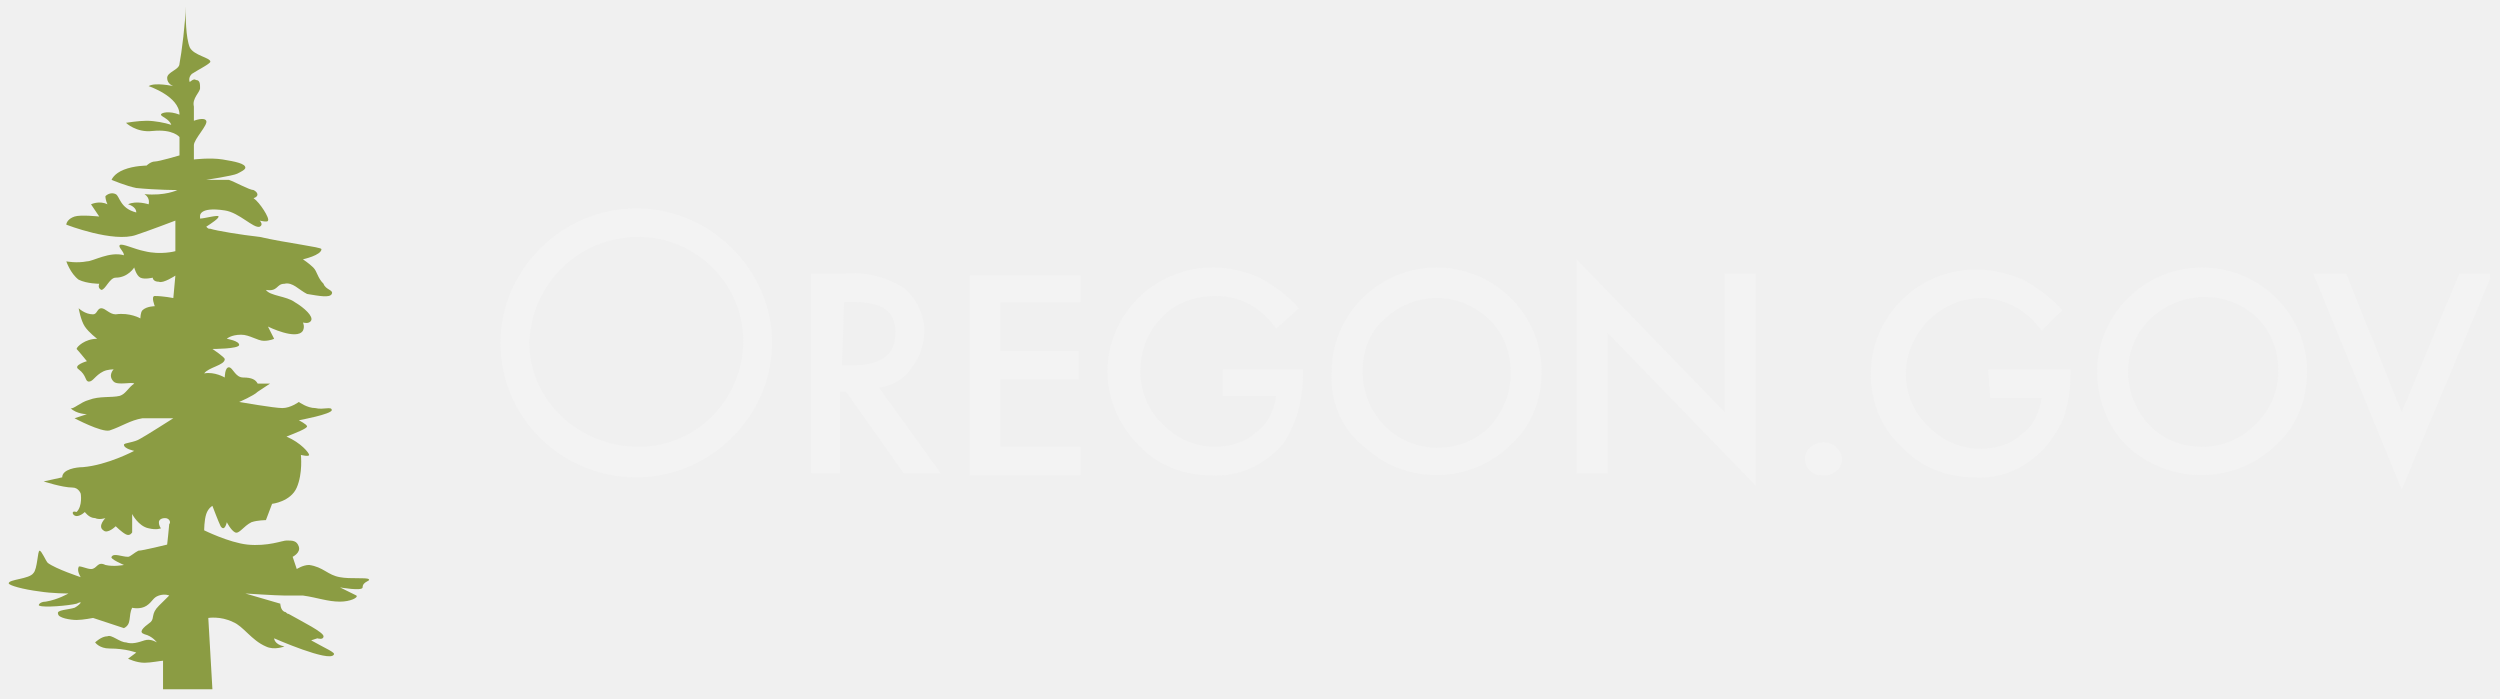
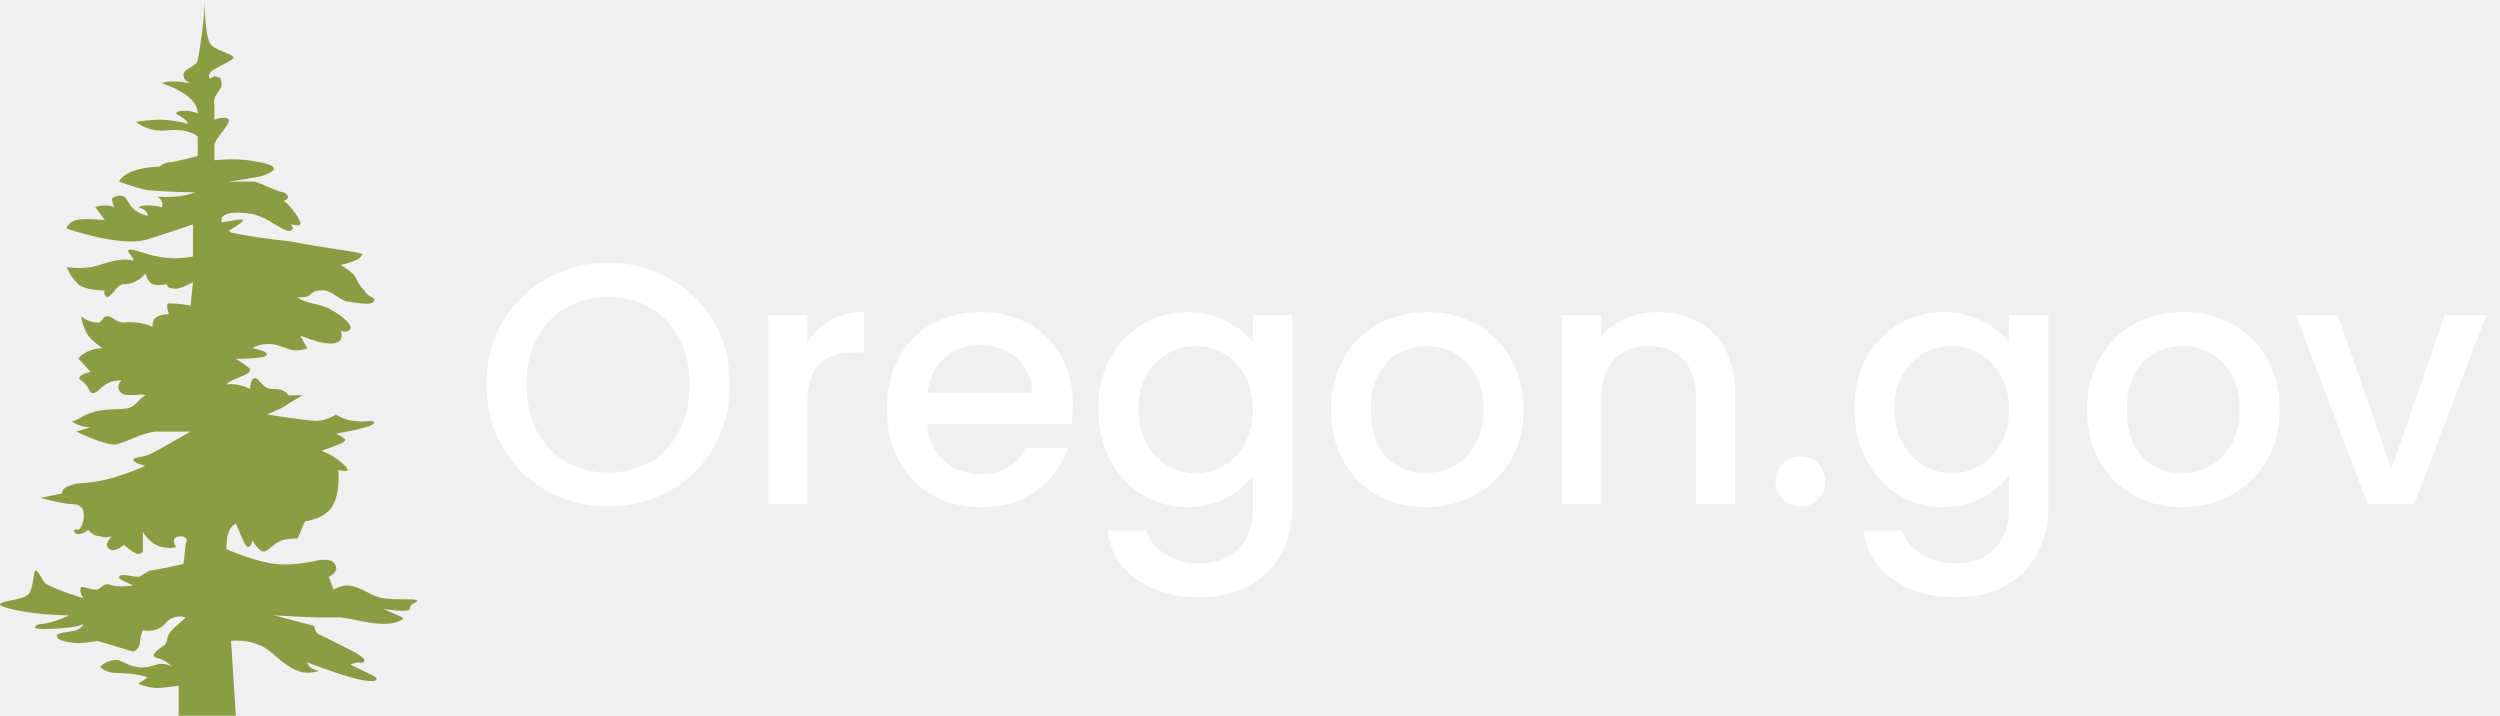
- <svg xmlns="http://www.w3.org/2000/svg" width="254" height="71" viewBox="0 0 254 71" fill="none">
-   <g clip-path="url(#clip0_186_837)">
-     <path d="M50.848 34.835C50.848 27.383 57.119 21.172 64.645 21.172C72.171 21.172 78.442 27.383 78.442 34.835C78.442 42.288 72.171 48.499 64.645 48.499C57.119 48.499 50.848 42.495 50.848 34.835ZM53.774 34.835C53.774 40.632 58.792 45.393 64.854 45.393C70.916 45.393 75.516 40.425 75.516 34.628C75.516 28.832 70.707 24.07 64.854 24.07C58.792 24.07 53.983 28.832 53.774 34.835Z" fill="#F3F3F3" />
-     <path d="M89.311 39.39L95.582 48.084H91.819L85.966 39.804H85.339V48.084H82.412V27.797H85.966C88.056 27.59 90.147 28.21 91.819 29.246C93.074 30.281 93.91 31.937 93.91 33.593C93.91 34.835 93.492 36.284 92.656 37.319C92.028 38.355 90.774 39.183 89.311 39.39ZM85.548 37.112H86.593C89.52 37.112 90.983 36.077 90.983 33.8C90.983 31.523 89.52 30.695 86.802 30.695H85.757L85.548 37.112Z" fill="#F3F3F3" />
-     <path d="M109.8 30.695H101.647V35.664H109.591V38.562H101.647V45.394H109.8V48.292H98.512V28.004H109.8V30.695Z" fill="#F3F3F3" />
-     <path d="M124.015 37.527H132.377V38.148C132.377 39.597 132.168 40.839 131.75 42.288C131.332 43.323 130.914 44.358 130.287 45.187C128.405 47.257 125.897 48.499 122.97 48.292C120.252 48.292 117.535 47.257 115.653 45.187C113.772 43.323 112.518 40.632 112.518 37.734C112.518 31.937 117.326 27.176 123.179 27.176C123.179 27.176 123.179 27.176 123.388 27.176C124.852 27.176 126.524 27.59 127.987 28.211C129.451 29.039 130.914 30.074 131.959 31.316L129.66 33.386C128.196 31.316 126.106 30.074 123.597 30.074C121.507 30.074 119.416 30.695 117.953 32.351C116.49 33.8 115.862 35.871 115.862 37.734C115.862 39.804 116.699 41.874 118.371 43.323C119.625 44.566 121.507 45.394 123.388 45.394C124.852 45.394 126.524 44.98 127.569 43.944C128.824 43.116 129.451 41.667 129.66 40.218H124.224V37.527H124.015Z" fill="#F3F3F3" />
-     <path d="M135.302 37.734C135.302 35.043 136.347 32.351 138.438 30.281C140.528 28.211 143.246 27.176 145.963 27.176C151.817 27.176 156.625 31.937 156.625 37.734C156.625 40.632 155.58 43.323 153.489 45.187C149.517 49.12 143.037 49.327 138.856 45.601C136.347 43.737 135.093 40.839 135.302 37.734ZM138.438 37.734C138.438 39.804 139.274 41.874 140.737 43.323C143.664 46.222 148.472 46.222 151.399 43.323C152.653 41.874 153.489 40.011 153.489 37.941C153.489 35.871 152.862 34.008 151.399 32.558C149.935 31.109 148.054 30.281 145.963 30.281C143.873 30.281 141.991 31.109 140.528 32.558C139.065 33.8 138.438 35.871 138.438 37.734Z" fill="#F3F3F3" />
-     <path d="M160.182 48.085V26.348L175.233 41.874V27.797H178.369V49.327L163.317 33.8V48.085H160.182Z" fill="#F3F3F3" />
-     <path d="M183.387 46.636C183.387 46.222 183.596 45.601 184.014 45.394C184.641 44.773 185.895 44.773 186.522 45.394C186.941 45.808 187.15 46.222 187.15 46.636C187.15 47.05 186.941 47.671 186.522 47.878C186.104 48.292 185.686 48.292 185.059 48.292C184.223 48.292 183.387 47.671 183.387 46.636Z" fill="#F3F3F3" />
-     <path d="M201.994 37.527H210.356V38.148C210.356 39.597 210.147 40.839 209.729 42.288C209.311 43.323 208.684 44.358 207.847 45.394C205.966 47.464 203.457 48.706 200.531 48.499C197.813 48.499 195.095 47.464 193.214 45.394C191.123 43.53 190.078 40.839 190.078 37.941C190.078 32.144 194.886 27.383 200.74 27.383C200.74 27.383 200.74 27.383 200.949 27.383C202.412 27.383 204.085 27.797 205.548 28.418C207.011 29.246 208.475 30.281 209.52 31.523L207.429 33.593C205.966 31.523 203.666 30.281 201.367 30.281C199.276 30.281 197.395 31.109 195.932 32.558C194.468 34.008 193.632 36.078 193.632 37.941C193.632 40.011 194.468 42.081 196.141 43.53C197.395 44.773 199.276 45.601 201.158 45.601C202.621 45.601 204.294 45.187 205.339 44.151C206.593 43.323 207.22 41.874 207.429 40.425H202.203L201.994 37.527Z" fill="#F3F3F3" />
-     <path d="M213.072 37.734C213.072 35.043 214.118 32.351 216.208 30.281C218.299 28.211 221.016 27.176 223.734 27.176C229.587 27.176 234.395 31.937 234.395 37.734C234.395 40.632 233.35 43.323 231.26 45.187C227.288 49.12 220.807 49.327 216.417 45.601C214.327 43.737 213.072 40.839 213.072 37.734ZM216.208 37.734C216.208 39.804 217.044 41.874 218.508 43.323C219.971 44.773 221.852 45.394 223.734 45.394C225.824 45.394 227.706 44.566 229.169 43.116C230.633 41.667 231.469 39.804 231.469 37.734C231.469 35.664 230.842 33.8 229.378 32.351C226.452 29.453 221.643 29.453 218.508 32.351C217.044 33.8 216.208 35.664 216.208 37.734Z" fill="#F3F3F3" />
-     <path d="M238.368 27.797L244.013 41.874L249.866 27.797H253.211L244.013 49.741L235.023 27.797H238.368Z" fill="#F3F3F3" />
-     <path d="M37.469 58.849C37.26 58.642 35.587 58.849 34.542 58.642C33.288 58.435 32.87 57.607 31.406 57.4C30.779 57.4 30.152 57.814 30.152 57.814L29.734 56.572C29.734 56.572 30.57 56.158 30.361 55.537C30.152 54.916 29.734 54.916 29.107 54.916C28.689 54.916 27.225 55.537 25.135 55.33C23.253 55.123 20.745 53.881 20.745 53.881C20.745 53.881 20.745 52.846 20.954 52.225C21.163 51.604 21.581 51.397 21.581 51.397C21.581 51.397 22.208 53.053 22.417 53.467C22.835 54.088 23.044 53.053 23.044 53.053C23.044 53.053 23.462 53.881 23.88 54.088C24.299 54.295 24.717 53.467 25.553 53.053C26.18 52.846 27.016 52.846 27.016 52.846L27.643 51.19C27.643 51.19 29.525 50.983 30.152 49.534C30.779 48.084 30.57 46.221 30.57 46.221C30.57 46.221 31.406 46.428 31.406 46.221C31.406 46.014 30.57 44.979 29.107 44.358C30.152 43.944 31.197 43.53 31.197 43.323C31.197 43.116 30.361 42.702 30.361 42.702C30.361 42.702 33.706 42.081 33.706 41.667C33.706 41.253 32.87 41.667 32.033 41.46C31.197 41.46 30.361 40.839 30.361 40.839C30.361 40.839 29.525 41.46 28.689 41.46C27.852 41.46 24.299 40.839 24.299 40.839C24.299 40.839 25.762 40.218 26.18 39.804L27.434 38.975H26.18C25.971 38.562 25.553 38.355 24.717 38.355C23.88 38.355 23.671 37.319 23.253 37.319C22.835 37.319 22.835 38.355 22.835 38.355C22.835 38.355 21.79 37.733 20.745 37.94C21.163 37.319 22.835 37.112 22.835 36.491C22.835 36.284 21.581 35.456 21.581 35.456C21.581 35.456 24.299 35.456 24.299 35.042C24.299 34.628 23.044 34.421 23.044 34.421C23.044 34.421 23.462 34.007 24.508 34.007C25.344 34.007 26.18 34.628 26.807 34.628C27.434 34.628 27.852 34.421 27.852 34.421L27.225 33.179C27.225 33.179 30.152 34.628 30.779 33.593C30.988 33.179 30.779 32.765 30.779 32.765C30.779 32.765 31.406 32.972 31.615 32.558C31.824 32.144 30.988 31.316 29.943 30.695C29.107 30.074 27.434 30.074 27.016 29.453C28.27 29.66 28.061 28.831 28.898 28.831C29.734 28.625 30.361 29.453 31.197 29.867C32.452 30.074 33.497 30.281 33.706 29.867C33.915 29.453 33.079 29.453 32.87 28.831C32.242 28.21 32.242 27.589 31.824 27.175C31.406 26.761 30.779 26.347 30.779 26.347C30.779 26.347 32.66 25.933 32.66 25.312C32.66 25.105 29.107 24.691 26.389 24.07C24.508 23.863 21.999 23.449 21.372 23.242C21.163 23.242 21.163 23.242 20.954 23.035C21.581 22.621 22.208 22.207 22.208 22C22.208 21.793 20.745 22.207 20.326 22.207C20.326 22 20.326 22 20.326 22C20.326 22 20.117 20.965 22.835 21.379C24.299 21.586 25.762 23.242 26.389 23.035C26.807 22.828 26.389 22.414 26.389 22.414C26.389 22.414 27.225 22.621 27.225 22.414C27.434 22.207 26.389 20.551 25.762 20.137C26.389 19.93 26.18 19.516 25.762 19.309C25.344 19.309 23.88 18.48 23.253 18.273H20.954C20.954 18.273 23.671 17.859 24.089 17.652C24.508 17.445 24.926 17.238 24.926 17.031C24.926 16.617 23.88 16.41 22.626 16.203C21.372 15.996 19.699 16.203 19.699 16.203C19.699 16.203 19.699 15.789 19.699 14.754C19.699 14.133 21.163 12.684 20.954 12.27C20.745 11.856 19.699 12.27 19.699 12.27C19.699 12.27 19.699 11.235 19.699 10.821C19.49 9.993 20.326 9.372 20.326 8.958C20.326 8.544 20.326 8.129 19.908 8.129C19.699 7.922 19.281 8.337 19.281 8.337C19.281 8.337 19.072 7.922 19.49 7.508C20.117 7.094 21.372 6.473 21.372 6.266C21.372 5.852 19.699 5.645 19.281 4.817C18.863 3.782 18.863 1.712 18.863 0.677C18.863 2.126 18.445 5.438 18.236 6.473C18.236 7.094 16.982 7.301 16.982 7.922C16.982 8.544 17.609 8.751 17.609 8.751C17.609 8.751 15.727 8.337 15.1 8.751C15.1 8.751 18.236 9.786 18.236 11.649C17.191 11.235 16.355 11.442 16.355 11.649C16.355 11.856 17.191 12.063 17.4 12.684C16.773 12.477 15.727 12.27 14.891 12.27C14.055 12.27 12.801 12.477 12.801 12.477C12.801 12.477 13.846 13.512 15.518 13.305C17.609 13.098 18.236 13.926 18.236 13.926V15.789C18.236 15.789 16.145 16.41 15.727 16.41C15.309 16.41 14.891 16.824 14.891 16.824C14.891 16.824 13.637 16.824 12.592 17.238C11.546 17.652 11.337 18.273 11.337 18.273C11.337 18.273 12.801 18.895 13.846 19.102C15.936 19.309 18.027 19.309 18.027 19.309C18.027 19.309 16.773 19.93 14.682 19.723C15.309 20.137 15.1 20.758 15.1 20.758C15.1 20.758 13.846 20.344 13.01 20.758C13.01 20.758 13.846 20.965 13.846 21.586C12.174 21.172 12.174 19.93 11.755 19.723C11.337 19.516 10.919 19.723 10.71 19.93C10.71 20.344 10.919 20.758 10.919 20.758C10.083 20.344 9.247 20.758 9.247 20.758L10.083 22C10.083 22 8.202 21.793 7.574 22C6.947 22.207 6.738 22.621 6.738 22.828C6.738 22.828 11.546 24.691 13.846 23.863C15.1 23.449 17.818 22.414 17.818 22.414V25.519C17.818 25.519 16.355 25.933 14.682 25.519C13.637 25.312 12.383 24.691 12.174 24.898C11.964 25.105 12.592 25.519 12.592 25.933C11.128 25.519 9.456 26.554 8.829 26.554C7.783 26.761 6.738 26.554 6.738 26.554C6.738 26.554 7.156 27.796 7.992 28.418C8.829 28.831 10.083 28.831 10.083 28.831C10.083 28.831 9.874 29.246 10.292 29.453C10.71 29.453 11.128 28.21 11.755 28.21C13.01 28.21 13.637 27.175 13.637 27.175C13.637 27.175 13.846 28.003 14.264 28.21C14.682 28.418 15.518 28.21 15.518 28.21C15.518 28.21 15.518 28.625 16.145 28.625C16.564 28.831 17.818 28.003 17.818 28.003L17.609 30.281C17.609 30.281 16.564 30.074 15.727 30.074C15.309 30.074 15.727 31.109 15.727 31.109C15.727 31.109 14.891 31.109 14.473 31.523C14.264 31.73 14.264 32.351 14.264 32.351C14.264 32.351 13.219 31.73 11.755 31.937C11.128 31.937 10.71 31.316 10.292 31.316C9.874 31.316 9.874 31.937 9.456 31.937C8.62 31.937 7.992 31.316 7.992 31.316C7.992 31.316 8.202 32.558 8.62 33.179C9.038 33.8 9.874 34.421 9.874 34.421C8.62 34.421 7.783 35.249 7.783 35.456C7.992 35.663 8.829 36.698 8.829 36.698C8.829 36.698 7.365 37.112 7.992 37.526C8.829 38.147 8.62 38.769 9.038 38.769C9.456 38.769 9.665 38.147 10.501 37.733C10.919 37.526 11.546 37.526 11.546 37.526C11.546 37.526 10.919 38.147 11.546 38.769C11.964 39.182 13.428 38.769 13.637 38.975C13.01 39.39 12.801 40.011 12.174 40.218C11.337 40.425 10.083 40.218 9.038 40.632C8.202 40.839 7.365 41.667 7.156 41.46C7.783 42.081 8.829 42.081 8.829 42.081L7.574 42.495C7.574 42.495 10.292 43.944 11.128 43.737C12.383 43.323 13.219 42.702 14.473 42.495C15.518 42.495 17.609 42.495 17.609 42.495C17.609 42.495 14.682 44.358 14.264 44.565C13.637 44.979 12.592 44.979 12.592 45.186C12.592 45.6 13.637 45.807 13.637 45.807C13.637 45.807 10.919 47.256 8.411 47.463C7.783 47.463 6.32 47.67 6.32 48.498L4.439 48.913C4.439 48.913 6.32 49.534 7.365 49.534C7.992 49.534 8.202 50.155 8.202 50.155C8.202 50.155 8.411 51.397 7.783 52.018C7.156 51.811 7.365 52.432 7.783 52.432C8.202 52.432 8.62 52.018 8.62 52.018C8.62 52.018 9.038 52.639 9.665 52.639C10.083 52.846 10.71 52.639 10.71 52.639C10.71 52.639 9.874 53.467 10.501 53.881C10.919 54.295 11.755 53.467 11.755 53.467C11.755 53.467 12.383 54.088 12.801 54.295C13.219 54.502 13.428 54.088 13.428 54.088V52.225C13.428 52.225 14.055 53.467 15.1 53.674C15.936 53.881 16.355 53.674 16.355 53.674C16.355 53.674 16.145 53.467 16.145 53.053C16.145 52.846 16.355 52.639 16.773 52.639C17.191 52.639 17.4 53.053 17.191 53.26C17.191 53.467 16.982 55.33 16.982 55.33C16.982 55.33 14.473 55.951 14.055 55.951C13.637 56.158 13.219 56.572 13.01 56.572C12.383 56.572 11.546 56.158 11.337 56.572C11.128 56.779 12.592 57.4 12.592 57.4C12.592 57.4 11.546 57.607 10.71 57.4C9.874 56.986 9.874 57.814 9.247 57.814C8.829 57.814 7.992 57.4 7.992 57.607C7.783 58.021 8.202 58.642 8.202 58.642C8.202 58.642 5.693 57.814 4.857 57.193C4.648 56.986 4.23 55.951 4.021 55.951C3.811 55.951 3.811 57.814 3.393 58.228C2.975 58.849 0.885 58.849 0.885 59.264C0.885 59.471 2.348 59.885 4.021 60.092C5.275 60.299 6.947 60.299 6.947 60.299C6.947 60.299 5.902 60.92 4.648 61.127C4.021 61.127 3.811 61.541 4.021 61.541C4.439 61.748 6.947 61.541 7.783 61.334C8.62 60.92 7.992 61.541 7.574 61.748C6.947 61.955 5.693 61.955 5.902 62.369C5.902 62.783 7.156 62.99 7.783 62.99C8.411 62.99 9.456 62.783 9.456 62.783L12.592 63.818C13.428 63.404 13.01 62.576 13.428 61.748C13.428 61.748 14.264 61.955 14.891 61.541C15.518 61.127 15.518 60.713 16.145 60.506C16.773 60.299 17.191 60.506 17.191 60.506C17.191 60.506 16.982 60.713 16.145 61.541C15.309 62.369 15.727 62.783 15.309 63.197C14.473 63.818 14.055 64.232 14.682 64.439C15.518 64.646 15.936 65.267 15.936 65.267C15.936 65.267 15.309 64.853 14.682 65.06C14.055 65.267 13.428 65.474 12.801 65.267C12.174 65.267 11.337 64.439 10.919 64.646C10.292 64.646 9.665 65.267 9.665 65.267C9.665 65.267 10.083 65.888 11.128 65.888C12.801 65.888 13.846 66.302 13.846 66.302L13.01 66.923C13.01 66.923 13.846 67.337 14.682 67.337C15.309 67.337 16.355 67.13 16.564 67.13V70.029H21.581L21.163 62.783C21.163 62.783 22.417 62.576 23.671 63.197C24.717 63.611 25.553 65.06 27.016 65.681C27.852 66.095 28.898 65.681 28.898 65.681C27.852 65.474 27.852 64.853 27.852 64.853C27.852 64.853 33.497 67.337 33.915 66.509C34.124 66.302 33.079 65.888 31.615 65.06L32.242 64.853C32.242 64.853 32.87 65.06 32.87 64.646C32.87 64.232 30.779 63.197 29.316 62.369C29.107 62.369 29.107 62.162 28.898 62.162C28.48 61.955 28.48 61.334 28.48 61.334L24.926 60.299C24.926 60.299 28.061 60.506 28.898 60.506C29.525 60.506 30.152 60.506 30.779 60.506C32.242 60.713 33.288 61.127 34.542 61.127C35.587 61.127 36.423 60.713 36.214 60.506C35.796 60.299 34.542 59.678 34.542 59.678C34.542 59.678 36.842 60.092 36.842 59.678C36.842 59.056 37.678 59.056 37.469 58.849Z" fill="#8B9C43" />
-   </g>
-   <defs>
-     <clipPath id="clip0_186_837">
-       <rect width="252.115" height="69.559" fill="white" transform="translate(0.884766 0.676758)" />
-     </clipPath>
-   </defs>
+ <svg xmlns="http://www.w3.org/2000/svg" width="248" height="71" viewBox="0 0 248 71" fill="none">
+   <path d="M41.356 59.555C41.119 59.343 39.229 59.555 38.047 59.343C36.629 59.131 36.157 58.284 34.502 58.072C33.794 58.072 33.085 58.495 33.085 58.495L32.612 57.224C32.612 57.224 33.557 56.8 33.321 56.164C33.085 55.528 32.612 55.528 31.903 55.528C31.43 55.528 29.776 56.164 27.413 55.952C25.286 55.74 22.45 54.469 22.45 54.469C22.45 54.469 22.45 53.409 22.687 52.773C22.923 52.137 23.395 51.925 23.395 51.925C23.395 51.925 24.105 53.621 24.341 54.045C24.813 54.681 25.05 53.621 25.05 53.621C25.05 53.621 25.522 54.469 25.995 54.681C26.468 54.892 26.94 54.045 27.886 53.621C28.595 53.409 29.54 53.409 29.54 53.409L30.249 51.713C30.249 51.713 32.376 51.502 33.085 50.018C33.794 48.534 33.557 46.627 33.557 46.627C33.557 46.627 34.502 46.839 34.502 46.627C34.502 46.415 33.557 45.355 31.903 44.719C33.085 44.295 34.266 43.872 34.266 43.66C34.266 43.448 33.321 43.024 33.321 43.024C33.321 43.024 37.102 42.388 37.102 41.964C37.102 41.54 36.157 41.964 35.211 41.752C34.266 41.752 33.321 41.116 33.321 41.116C33.321 41.116 32.376 41.752 31.43 41.752C30.485 41.752 26.468 41.116 26.468 41.116C26.468 41.116 28.122 40.481 28.595 40.057L30.012 39.209H28.595C28.358 38.785 27.886 38.573 26.94 38.573C25.995 38.573 25.759 37.513 25.286 37.513C24.813 37.513 24.813 38.573 24.813 38.573C24.813 38.573 23.632 37.937 22.45 38.149C22.923 37.513 24.813 37.301 24.813 36.666C24.813 36.454 23.395 35.606 23.395 35.606C23.395 35.606 26.468 35.606 26.468 35.182C26.468 34.758 25.05 34.546 25.05 34.546C25.05 34.546 25.522 34.122 26.704 34.122C27.649 34.122 28.595 34.758 29.303 34.758C30.012 34.758 30.485 34.546 30.485 34.546L29.776 33.275C29.776 33.275 33.085 34.758 33.794 33.699C34.03 33.275 33.794 32.851 33.794 32.851C33.794 32.851 34.502 33.063 34.739 32.639C34.975 32.215 34.03 31.367 32.848 30.731C31.903 30.096 30.012 30.096 29.54 29.46C30.958 29.672 30.721 28.824 31.667 28.824C32.612 28.612 33.321 29.46 34.266 29.884C35.684 30.096 36.866 30.308 37.102 29.884C37.338 29.46 36.393 29.46 36.157 28.824C35.448 28.188 35.448 27.552 34.975 27.128C34.502 26.704 33.794 26.281 33.794 26.281C33.794 26.281 35.92 25.857 35.92 25.221C35.92 25.009 31.903 24.585 28.831 23.949C26.704 23.737 23.868 23.313 23.159 23.102C22.923 23.102 22.923 23.102 22.687 22.89C23.395 22.466 24.105 22.042 24.105 21.83C24.105 21.618 22.45 22.042 21.978 22.042C21.978 21.83 21.978 21.83 21.978 21.83C21.978 21.83 21.741 20.77 24.813 21.194C26.468 21.406 28.122 23.102 28.831 22.89C29.303 22.678 28.831 22.254 28.831 22.254C28.831 22.254 29.776 22.466 29.776 22.254C30.012 22.042 28.831 20.346 28.122 19.922C28.831 19.71 28.595 19.287 28.122 19.075C27.649 19.075 25.995 18.227 25.286 18.015H22.687C22.687 18.015 25.759 17.591 26.231 17.379C26.704 17.167 27.177 16.955 27.177 16.743C27.177 16.319 25.995 16.108 24.577 15.896C23.159 15.684 21.269 15.896 21.269 15.896C21.269 15.896 21.269 15.472 21.269 14.412C21.269 13.776 22.923 12.293 22.687 11.869C22.45 11.445 21.269 11.869 21.269 11.869C21.269 11.869 21.269 10.809 21.269 10.385C21.032 9.537 21.978 8.901 21.978 8.478C21.978 8.054 21.978 7.63 21.505 7.63C21.269 7.418 20.796 7.842 20.796 7.842C20.796 7.842 20.56 7.418 21.032 6.994C21.741 6.57 23.159 5.934 23.159 5.722C23.159 5.299 21.269 5.087 20.796 4.239C20.323 3.179 20.323 1.06 20.323 0C20.323 1.484 19.851 4.875 19.614 5.934C19.614 6.57 18.197 6.782 18.197 7.418C18.197 8.054 18.905 8.266 18.905 8.266C18.905 8.266 16.779 7.842 16.07 8.266C16.07 8.266 19.614 9.325 19.614 11.233C18.433 10.809 17.488 11.021 17.488 11.233C17.488 11.445 18.433 11.657 18.669 12.293C17.96 12.081 16.779 11.869 15.833 11.869C14.888 11.869 13.47 12.081 13.47 12.081C13.47 12.081 14.652 13.14 16.542 12.928C18.905 12.716 19.614 13.564 19.614 13.564V15.472C19.614 15.472 17.251 16.108 16.779 16.108C16.306 16.108 15.833 16.531 15.833 16.531C15.833 16.531 14.415 16.531 13.234 16.955C12.052 17.379 11.816 18.015 11.816 18.015C11.816 18.015 13.47 18.651 14.652 18.863C17.015 19.075 19.378 19.075 19.378 19.075C19.378 19.075 17.96 19.71 15.597 19.498C16.306 19.922 16.07 20.558 16.07 20.558C16.07 20.558 14.652 20.134 13.707 20.558C13.707 20.558 14.652 20.77 14.652 21.406C12.761 20.982 12.761 19.71 12.289 19.498C11.816 19.287 11.343 19.498 11.107 19.71C11.107 20.134 11.343 20.558 11.343 20.558C10.398 20.134 9.453 20.558 9.453 20.558L10.398 21.83C10.398 21.83 8.271 21.618 7.562 21.83C6.853 22.042 6.617 22.466 6.617 22.678C6.617 22.678 12.052 24.585 14.652 23.737C16.07 23.313 19.142 22.254 19.142 22.254V25.433C19.142 25.433 17.488 25.857 15.597 25.433C14.415 25.221 12.998 24.585 12.761 24.797C12.525 25.009 13.234 25.433 13.234 25.857C11.58 25.433 9.689 26.492 8.98 26.492C7.799 26.704 6.617 26.492 6.617 26.492C6.617 26.492 7.09 27.764 8.035 28.4C8.98 28.824 10.398 28.824 10.398 28.824C10.398 28.824 10.162 29.248 10.634 29.46C11.107 29.46 11.58 28.188 12.289 28.188C13.707 28.188 14.415 27.128 14.415 27.128C14.415 27.128 14.652 27.976 15.124 28.188C15.597 28.4 16.542 28.188 16.542 28.188C16.542 28.188 16.542 28.612 17.251 28.612C17.724 28.824 19.142 27.976 19.142 27.976L18.905 30.308C18.905 30.308 17.724 30.096 16.779 30.096C16.306 30.096 16.779 31.155 16.779 31.155C16.779 31.155 15.833 31.155 15.361 31.579C15.124 31.791 15.124 32.427 15.124 32.427C15.124 32.427 13.943 31.791 12.289 32.003C11.58 32.003 11.107 31.367 10.634 31.367C10.162 31.367 10.162 32.003 9.689 32.003C8.744 32.003 8.035 31.367 8.035 31.367C8.035 31.367 8.271 32.639 8.744 33.275C9.216 33.91 10.162 34.546 10.162 34.546C8.744 34.546 7.799 35.394 7.799 35.606C8.035 35.818 8.98 36.878 8.98 36.878C8.98 36.878 7.326 37.301 8.035 37.725C8.98 38.361 8.744 38.997 9.216 38.997C9.689 38.997 9.925 38.361 10.871 37.937C11.343 37.725 12.052 37.725 12.052 37.725C12.052 37.725 11.343 38.361 12.052 38.997C12.525 39.421 14.179 38.997 14.415 39.209C13.707 39.633 13.47 40.269 12.761 40.481C11.816 40.693 10.398 40.481 9.216 40.904C8.271 41.116 7.326 41.964 7.09 41.752C7.799 42.388 8.98 42.388 8.98 42.388L7.562 42.812C7.562 42.812 10.634 44.295 11.58 44.084C12.998 43.66 13.943 43.024 15.361 42.812C16.542 42.812 18.905 42.812 18.905 42.812C18.905 42.812 15.597 44.719 15.124 44.931C14.415 45.355 13.234 45.355 13.234 45.567C13.234 45.991 14.415 46.203 14.415 46.203C14.415 46.203 11.343 47.687 8.507 47.898C7.799 47.898 6.144 48.11 6.144 48.958L4.017 49.382C4.017 49.382 6.144 50.018 7.326 50.018C8.035 50.018 8.271 50.654 8.271 50.654C8.271 50.654 8.507 51.925 7.799 52.561C7.09 52.349 7.326 52.985 7.799 52.985C8.271 52.985 8.744 52.561 8.744 52.561C8.744 52.561 9.216 53.197 9.925 53.197C10.398 53.409 11.107 53.197 11.107 53.197C11.107 53.197 10.162 54.045 10.871 54.469C11.343 54.892 12.289 54.045 12.289 54.045C12.289 54.045 12.998 54.681 13.47 54.892C13.943 55.105 14.179 54.681 14.179 54.681V52.773C14.179 52.773 14.888 54.045 16.07 54.257C17.015 54.469 17.488 54.257 17.488 54.257C17.488 54.257 17.251 54.045 17.251 53.621C17.251 53.409 17.488 53.197 17.96 53.197C18.433 53.197 18.669 53.621 18.433 53.833C18.433 54.045 18.197 55.952 18.197 55.952C18.197 55.952 15.361 56.588 14.888 56.588C14.415 56.8 13.943 57.224 13.707 57.224C12.998 57.224 12.052 56.8 11.816 57.224C11.58 57.436 13.234 58.072 13.234 58.072C13.234 58.072 12.052 58.284 11.107 58.072C10.162 57.648 10.162 58.495 9.453 58.495C8.98 58.495 8.035 58.072 8.035 58.284C7.799 58.708 8.271 59.343 8.271 59.343C8.271 59.343 5.435 58.495 4.49 57.86C4.254 57.648 3.781 56.588 3.545 56.588C3.308 56.588 3.308 58.495 2.836 58.919C2.363 59.555 0 59.555 0 59.979C0 60.191 1.654 60.615 3.545 60.827C4.963 61.039 6.853 61.039 6.853 61.039C6.853 61.039 5.672 61.675 4.254 61.887C3.545 61.887 3.308 62.31 3.545 62.31C4.017 62.522 6.853 62.31 7.799 62.099C8.744 61.675 8.035 62.31 7.562 62.522C6.853 62.734 5.435 62.734 5.672 63.158C5.672 63.582 7.09 63.794 7.799 63.794C8.507 63.794 9.689 63.582 9.689 63.582L13.234 64.642C14.179 64.218 13.707 63.37 14.179 62.522C14.179 62.522 15.124 62.734 15.833 62.31C16.542 61.887 16.542 61.463 17.251 61.251C17.96 61.039 18.433 61.251 18.433 61.251C18.433 61.251 18.197 61.463 17.251 62.31C16.306 63.158 16.779 63.582 16.306 64.006C15.361 64.642 14.888 65.066 15.597 65.278C16.542 65.49 17.015 66.125 17.015 66.125C17.015 66.125 16.306 65.701 15.597 65.913C14.888 66.125 14.179 66.337 13.47 66.125C12.761 66.125 11.816 65.278 11.343 65.49C10.634 65.49 9.925 66.125 9.925 66.125C9.925 66.125 10.398 66.761 11.58 66.761C13.47 66.761 14.652 67.185 14.652 67.185L13.707 67.821C13.707 67.821 14.652 68.245 15.597 68.245C16.306 68.245 17.488 68.033 17.724 68.033V71H23.395L22.923 63.582C22.923 63.582 24.341 63.37 25.759 64.006C26.94 64.43 27.886 65.913 29.54 66.549C30.485 66.973 31.667 66.549 31.667 66.549C30.485 66.337 30.485 65.701 30.485 65.701C30.485 65.701 36.866 68.245 37.338 67.397C37.575 67.185 36.393 66.761 34.739 65.913L35.448 65.701C35.448 65.701 36.157 65.913 36.157 65.49C36.157 65.066 33.794 64.006 32.139 63.158C31.903 63.158 31.903 62.946 31.667 62.946C31.194 62.734 31.194 62.099 31.194 62.099L27.177 61.039C27.177 61.039 30.721 61.251 31.667 61.251C32.376 61.251 33.085 61.251 33.794 61.251C35.448 61.463 36.629 61.887 38.047 61.887C39.229 61.887 40.174 61.463 39.938 61.251C39.465 61.039 38.047 60.403 38.047 60.403C38.047 60.403 40.647 60.827 40.647 60.403C40.647 59.767 41.592 59.767 41.356 59.555Z" fill="#8B9C43" />
+   <path d="M60.328 50.238C58.129 50.238 56.101 49.728 54.242 48.708C52.406 47.665 50.944 46.226 49.856 44.39C48.791 42.531 48.258 40.446 48.258 38.134C48.258 35.822 48.791 33.748 49.856 31.912C50.944 30.076 52.406 28.648 54.242 27.628C56.101 26.585 58.129 26.064 60.328 26.064C62.549 26.064 64.578 26.585 66.414 27.628C68.273 28.648 69.735 30.076 70.8 31.912C71.865 33.748 72.398 35.822 72.398 38.134C72.398 40.446 71.865 42.531 70.8 44.39C69.735 46.226 68.273 47.665 66.414 48.708C64.578 49.728 62.549 50.238 60.328 50.238ZM60.328 46.872C61.892 46.872 63.286 46.521 64.51 45.818C65.734 45.093 66.686 44.073 67.366 42.758C68.069 41.421 68.42 39.879 68.42 38.134C68.42 36.389 68.069 34.859 67.366 33.544C66.686 32.229 65.734 31.221 64.51 30.518C63.286 29.815 61.892 29.464 60.328 29.464C58.764 29.464 57.37 29.815 56.146 30.518C54.922 31.221 53.959 32.229 53.256 33.544C52.576 34.859 52.236 36.389 52.236 38.134C52.236 39.879 52.576 41.421 53.256 42.758C53.959 44.073 54.922 45.093 56.146 45.818C57.37 46.521 58.764 46.872 60.328 46.872ZM80.088 33.986C80.655 33.034 81.403 32.297 82.332 31.776C83.284 31.232 84.406 30.96 85.698 30.96V34.972H84.712C83.193 34.972 82.037 35.357 81.244 36.128C80.473 36.899 80.088 38.236 80.088 40.14V50H76.212V31.266H80.088V33.986ZM106.431 40.174C106.431 40.877 106.386 41.511 106.295 42.078H91.981C92.094 43.574 92.65 44.775 93.647 45.682C94.644 46.589 95.868 47.042 97.319 47.042C99.404 47.042 100.878 46.169 101.739 44.424H105.921C105.354 46.147 104.323 47.563 102.827 48.674C101.354 49.762 99.518 50.306 97.319 50.306C95.528 50.306 93.919 49.909 92.491 49.116C91.086 48.3 89.975 47.167 89.159 45.716C88.366 44.243 87.969 42.543 87.969 40.616C87.969 38.689 88.354 37.001 89.125 35.55C89.918 34.077 91.018 32.943 92.423 32.15C93.851 31.357 95.483 30.96 97.319 30.96C99.087 30.96 100.662 31.345 102.045 32.116C103.428 32.887 104.504 33.975 105.275 35.38C106.046 36.763 106.431 38.361 106.431 40.174ZM102.385 38.95C102.362 37.522 101.852 36.377 100.855 35.516C99.858 34.655 98.622 34.224 97.149 34.224C95.812 34.224 94.667 34.655 93.715 35.516C92.763 36.355 92.196 37.499 92.015 38.95H102.385ZM117.793 30.96C119.244 30.96 120.525 31.255 121.635 31.844C122.769 32.411 123.653 33.125 124.287 33.986V31.266H128.197V50.306C128.197 52.029 127.835 53.559 127.109 54.896C126.384 56.256 125.33 57.321 123.947 58.092C122.587 58.863 120.955 59.248 119.051 59.248C116.513 59.248 114.405 58.647 112.727 57.446C111.05 56.267 110.098 54.658 109.871 52.618H113.713C114.008 53.593 114.631 54.375 115.583 54.964C116.558 55.576 117.714 55.882 119.051 55.882C120.615 55.882 121.873 55.406 122.825 54.454C123.8 53.502 124.287 52.119 124.287 50.306V47.178C123.63 48.062 122.735 48.81 121.601 49.422C120.491 50.011 119.221 50.306 117.793 50.306C116.161 50.306 114.665 49.898 113.305 49.082C111.968 48.243 110.903 47.087 110.109 45.614C109.339 44.118 108.953 42.429 108.953 40.548C108.953 38.667 109.339 37.001 110.109 35.55C110.903 34.099 111.968 32.977 113.305 32.184C114.665 31.368 116.161 30.96 117.793 30.96ZM124.287 40.616C124.287 39.324 124.015 38.202 123.471 37.25C122.95 36.298 122.259 35.573 121.397 35.074C120.536 34.575 119.607 34.326 118.609 34.326C117.612 34.326 116.683 34.575 115.821 35.074C114.96 35.55 114.257 36.264 113.713 37.216C113.192 38.145 112.931 39.256 112.931 40.548C112.931 41.84 113.192 42.973 113.713 43.948C114.257 44.923 114.96 45.671 115.821 46.192C116.705 46.691 117.635 46.94 118.609 46.94C119.607 46.94 120.536 46.691 121.397 46.192C122.259 45.693 122.95 44.968 123.471 44.016C124.015 43.041 124.287 41.908 124.287 40.616ZM141.414 50.306C139.646 50.306 138.048 49.909 136.62 49.116C135.192 48.3 134.07 47.167 133.254 45.716C132.438 44.243 132.03 42.543 132.03 40.616C132.03 38.712 132.45 37.023 133.288 35.55C134.127 34.077 135.272 32.943 136.722 32.15C138.173 31.357 139.794 30.96 141.584 30.96C143.375 30.96 144.996 31.357 146.446 32.15C147.897 32.943 149.042 34.077 149.88 35.55C150.719 37.023 151.138 38.712 151.138 40.616C151.138 42.52 150.708 44.209 149.846 45.682C148.985 47.155 147.806 48.3 146.31 49.116C144.837 49.909 143.205 50.306 141.414 50.306ZM141.414 46.94C142.412 46.94 143.341 46.702 144.202 46.226C145.086 45.75 145.8 45.036 146.344 44.084C146.888 43.132 147.16 41.976 147.16 40.616C147.16 39.256 146.9 38.111 146.378 37.182C145.857 36.23 145.166 35.516 144.304 35.04C143.443 34.564 142.514 34.326 141.516 34.326C140.519 34.326 139.59 34.564 138.728 35.04C137.89 35.516 137.221 36.23 136.722 37.182C136.224 38.111 135.974 39.256 135.974 40.616C135.974 42.633 136.484 44.197 137.504 45.308C138.547 46.396 139.85 46.94 141.414 46.94ZM164.422 30.96C165.895 30.96 167.21 31.266 168.366 31.878C169.545 32.49 170.463 33.397 171.12 34.598C171.777 35.799 172.106 37.25 172.106 38.95V50H168.264V39.528C168.264 37.851 167.845 36.57 167.006 35.686C166.167 34.779 165.023 34.326 163.572 34.326C162.121 34.326 160.965 34.779 160.104 35.686C159.265 36.57 158.846 37.851 158.846 39.528V50H154.97V31.266H158.846V33.408C159.481 32.637 160.285 32.037 161.26 31.606C162.257 31.175 163.311 30.96 164.422 30.96ZM178.614 50.238C177.911 50.238 177.322 50 176.846 49.524C176.37 49.048 176.132 48.459 176.132 47.756C176.132 47.053 176.37 46.464 176.846 45.988C177.322 45.512 177.911 45.274 178.614 45.274C179.294 45.274 179.872 45.512 180.348 45.988C180.824 46.464 181.062 47.053 181.062 47.756C181.062 48.459 180.824 49.048 180.348 49.524C179.872 50 179.294 50.238 178.614 50.238ZM192.799 30.96C194.25 30.96 195.531 31.255 196.641 31.844C197.775 32.411 198.659 33.125 199.293 33.986V31.266H203.203V50.306C203.203 52.029 202.841 53.559 202.115 54.896C201.39 56.256 200.336 57.321 198.953 58.092C197.593 58.863 195.961 59.248 194.057 59.248C191.519 59.248 189.411 58.647 187.733 57.446C186.056 56.267 185.104 54.658 184.877 52.618H188.719C189.014 53.593 189.637 54.375 190.589 54.964C191.564 55.576 192.72 55.882 194.057 55.882C195.621 55.882 196.879 55.406 197.831 54.454C198.806 53.502 199.293 52.119 199.293 50.306V47.178C198.636 48.062 197.741 48.81 196.607 49.422C195.497 50.011 194.227 50.306 192.799 50.306C191.167 50.306 189.671 49.898 188.311 49.082C186.974 48.243 185.909 47.087 185.115 45.614C184.345 44.118 183.959 42.429 183.959 40.548C183.959 38.667 184.345 37.001 185.115 35.55C185.909 34.099 186.974 32.977 188.311 32.184C189.671 31.368 191.167 30.96 192.799 30.96ZM199.293 40.616C199.293 39.324 199.021 38.202 198.477 37.25C197.956 36.298 197.265 35.573 196.403 35.074C195.542 34.575 194.613 34.326 193.615 34.326C192.618 34.326 191.689 34.575 190.827 35.074C189.966 35.55 189.263 36.264 188.719 37.216C188.198 38.145 187.937 39.256 187.937 40.548C187.937 41.84 188.198 42.973 188.719 43.948C189.263 44.923 189.966 45.671 190.827 46.192C191.711 46.691 192.641 46.94 193.615 46.94C194.613 46.94 195.542 46.691 196.403 46.192C197.265 45.693 197.956 44.968 198.477 44.016C199.021 43.041 199.293 41.908 199.293 40.616ZM216.42 50.306C214.652 50.306 213.054 49.909 211.626 49.116C210.198 48.3 209.076 47.167 208.26 45.716C207.444 44.243 207.036 42.543 207.036 40.616C207.036 38.712 207.455 37.023 208.294 35.55C209.133 34.077 210.277 32.943 211.728 32.15C213.179 31.357 214.799 30.96 216.59 30.96C218.381 30.96 220.001 31.357 221.452 32.15C222.903 32.943 224.047 34.077 224.886 35.55C225.725 37.023 226.144 38.712 226.144 40.616C226.144 42.52 225.713 44.209 224.852 45.682C223.991 47.155 222.812 48.3 221.316 49.116C219.843 49.909 218.211 50.306 216.42 50.306ZM216.42 46.94C217.417 46.94 218.347 46.702 219.208 46.226C220.092 45.75 220.806 45.036 221.35 44.084C221.894 43.132 222.166 41.976 222.166 40.616C222.166 39.256 221.905 38.111 221.384 37.182C220.863 36.23 220.171 35.516 219.31 35.04C218.449 34.564 217.519 34.326 216.522 34.326C215.525 34.326 214.595 34.564 213.734 35.04C212.895 35.516 212.227 36.23 211.728 37.182C211.229 38.111 210.98 39.256 210.98 40.616C210.98 42.633 211.49 44.197 212.51 45.308C213.553 46.396 214.856 46.94 216.42 46.94ZM237.218 46.532L242.522 31.266H246.636L239.496 50H234.872L227.766 31.266H231.914L237.218 46.532Z" fill="white" />
</svg>
